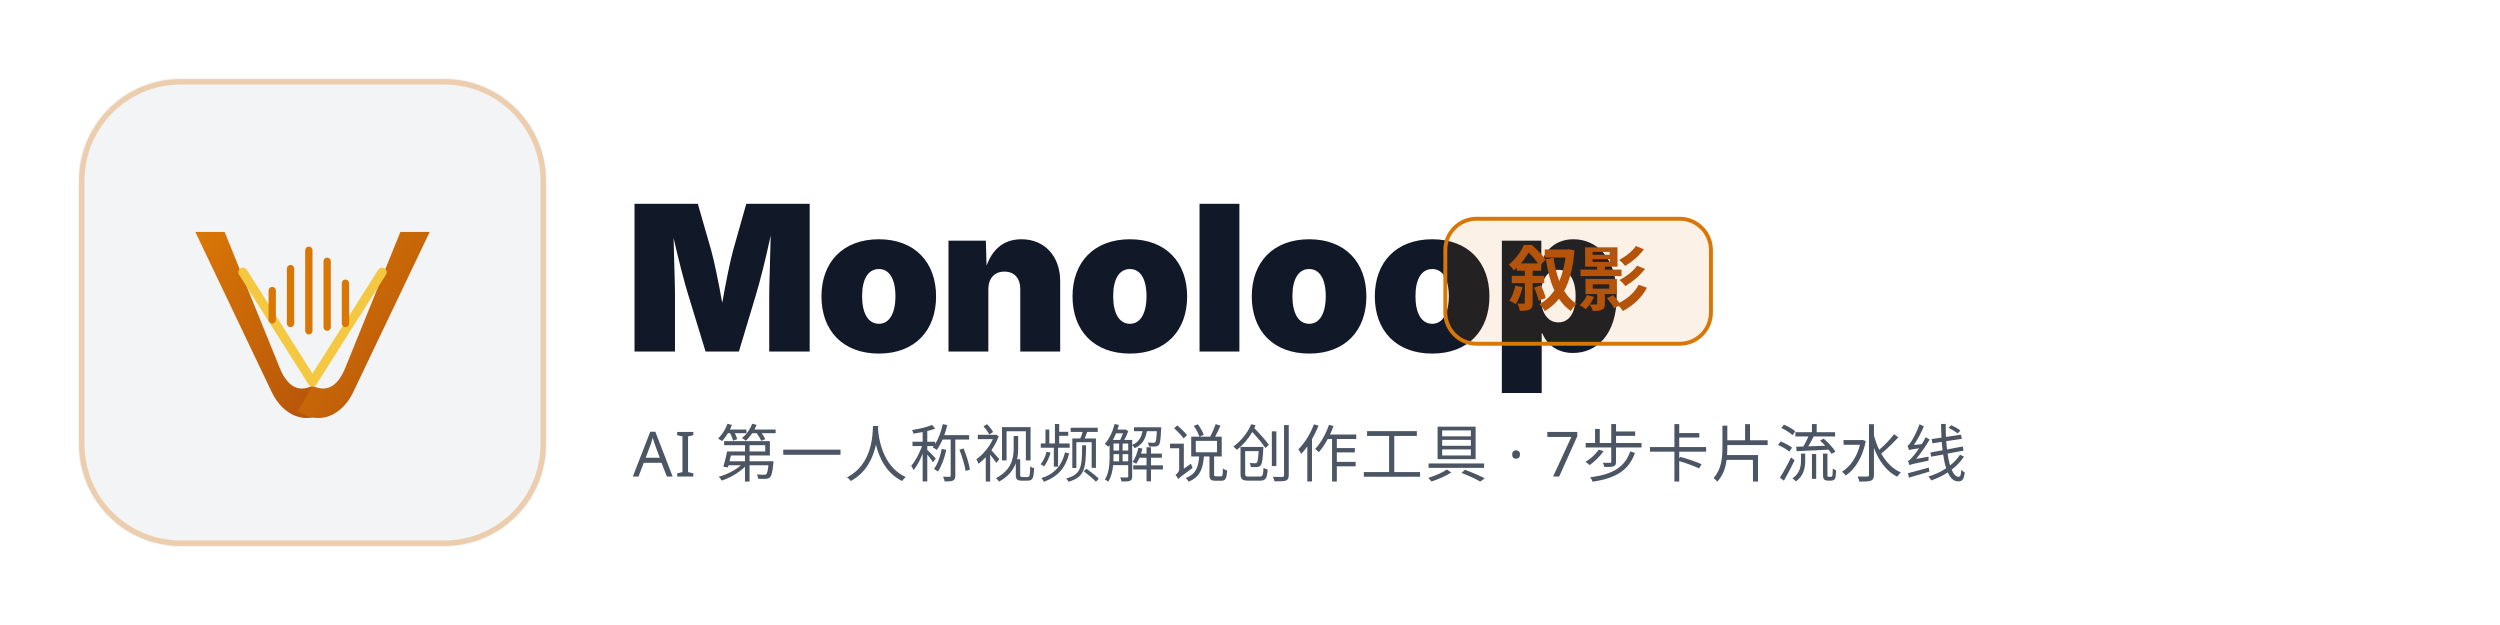
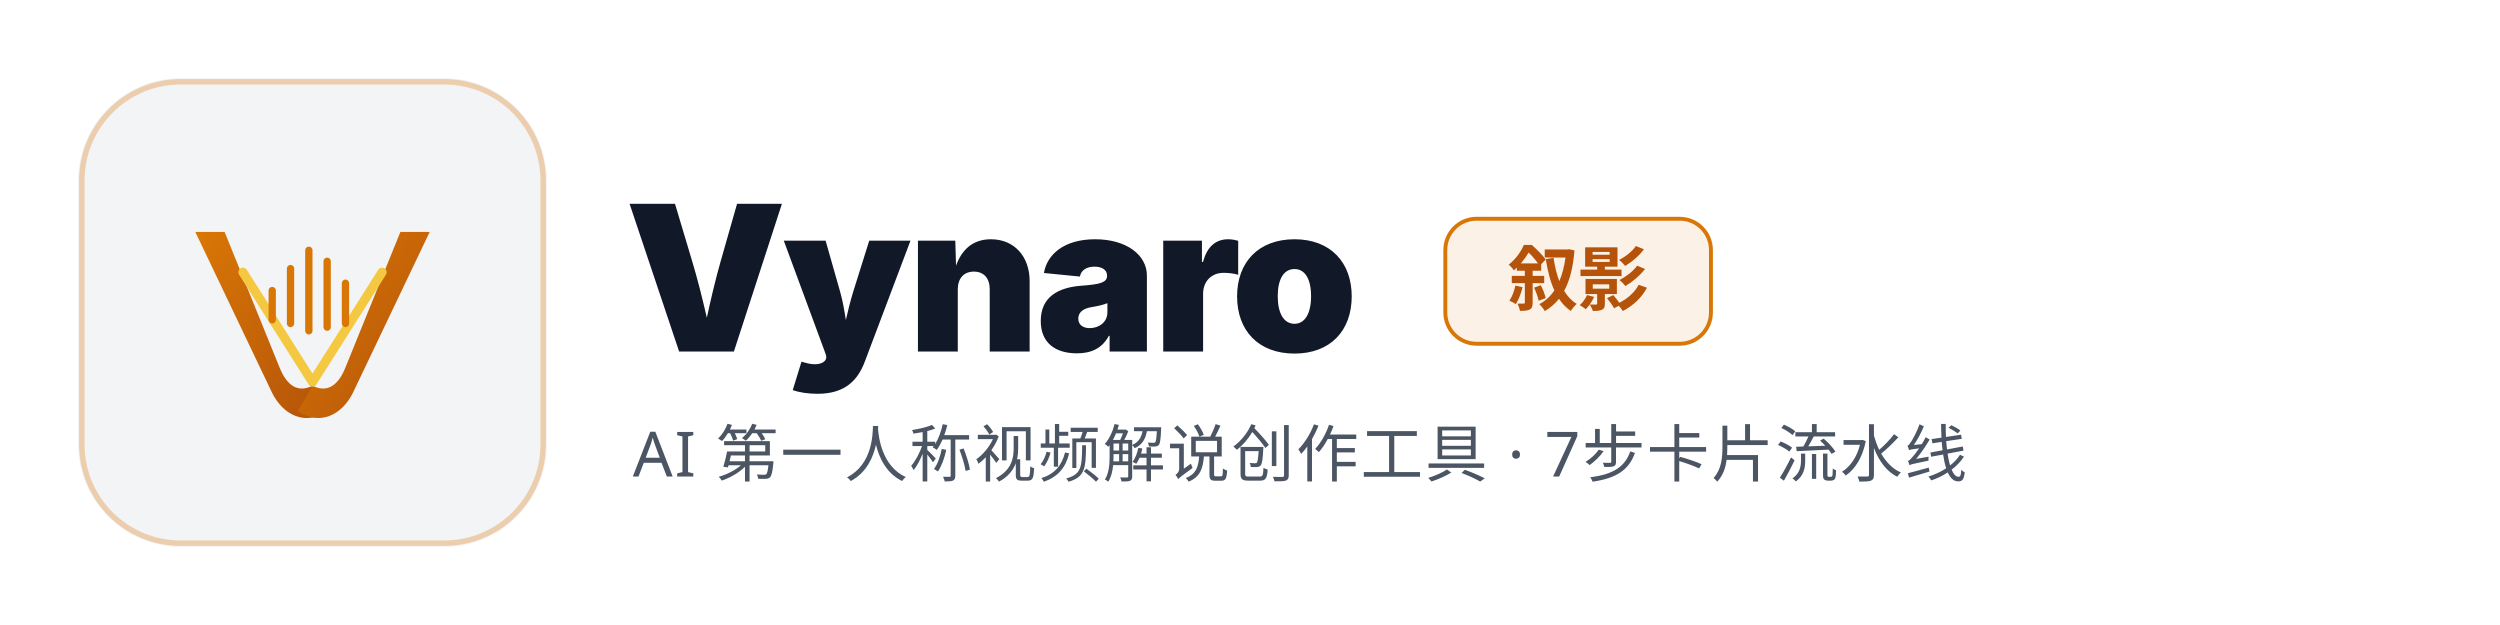
- <svg xmlns="http://www.w3.org/2000/svg" viewBox="0 0 640 160" role="img" aria-label="Monoloop horizontal logo light">
+ <svg xmlns="http://www.w3.org/2000/svg" viewBox="0 0 640 160" role="img" aria-label="Vynaro horizontal logo light">
  <defs>
    <linearGradient id="hzGoldLight" x1="0%" y1="0%" x2="100%" y2="100%">
      <stop offset="0%" stop-color="#D97706" />
      <stop offset="100%" stop-color="#B45309" />
    </linearGradient>
  </defs>
  <g transform="translate(20, 20) scale(0.46875)">
    <rect width="256" height="256" rx="56" ry="56" fill="#F3F4F6" />
    <rect x="2" y="2" width="252" height="252" rx="54" ry="54" fill="none" stroke="#D97706" stroke-width="3" opacity="0.3" />
    <g transform="translate(128 126)">
      <path d="M -64 -42 L -22 46 C -16 58 -4 64 8 56 L 0 42 C -8 46 -14 42 -18 32 L -48 -42 Z" fill="url(#hzGoldLight)" />
      <path d="M 64 -42 L 22 46 C 16 58 4 64 -8 56 L 0 42 C 8 46 14 42 18 32 L 48 -42 Z" fill="url(#hzGoldLight)" />
      <path d="M -38 -20 L 0 40 L 38 -20" fill="none" stroke="#F5C842" stroke-width="5" stroke-linecap="round" stroke-linejoin="round" />
      <g fill="#D97706">
        <rect x="-24" y="-12" width="4" height="20" rx="2" />
        <rect x="-14" y="-24" width="4" height="34" rx="2" />
        <rect x="-4" y="-34" width="4" height="48" rx="2" />
        <rect x="6" y="-28" width="4" height="40" rx="2" />
        <rect x="16" y="-16" width="4" height="26" rx="2" />
      </g>
    </g>
  </g>
  <g transform="translate(160, 42)">
-     <text x="0" y="48" font-family="Inter, -apple-system, sans-serif" font-size="52" font-weight="900" letter-spacing="-1" fill="#111827">Monoloop</text>
+     <text x="0" y="48" font-family="Inter, -apple-system, sans-serif" font-size="52" font-weight="900" letter-spacing="-1" fill="#111827">Vynaro</text>
    <rect x="210" y="14" width="68" height="32" rx="8" fill="#D97706" fill-opacity="0.1" stroke="#D97706" stroke-width="1" />
    <text x="244" y="36" font-family="'PingFang SC', sans-serif" font-size="18" font-weight="700" fill="#B45309" text-anchor="middle">叙影</text>
    <text x="2" y="80" font-family="'PingFang SC', sans-serif" font-size="16" font-weight="500" fill="#4B5563" letter-spacing="0.5">AI 第一人称视频解说创作工具 · 7步卡片流水线</text>
  </g>
</svg>
